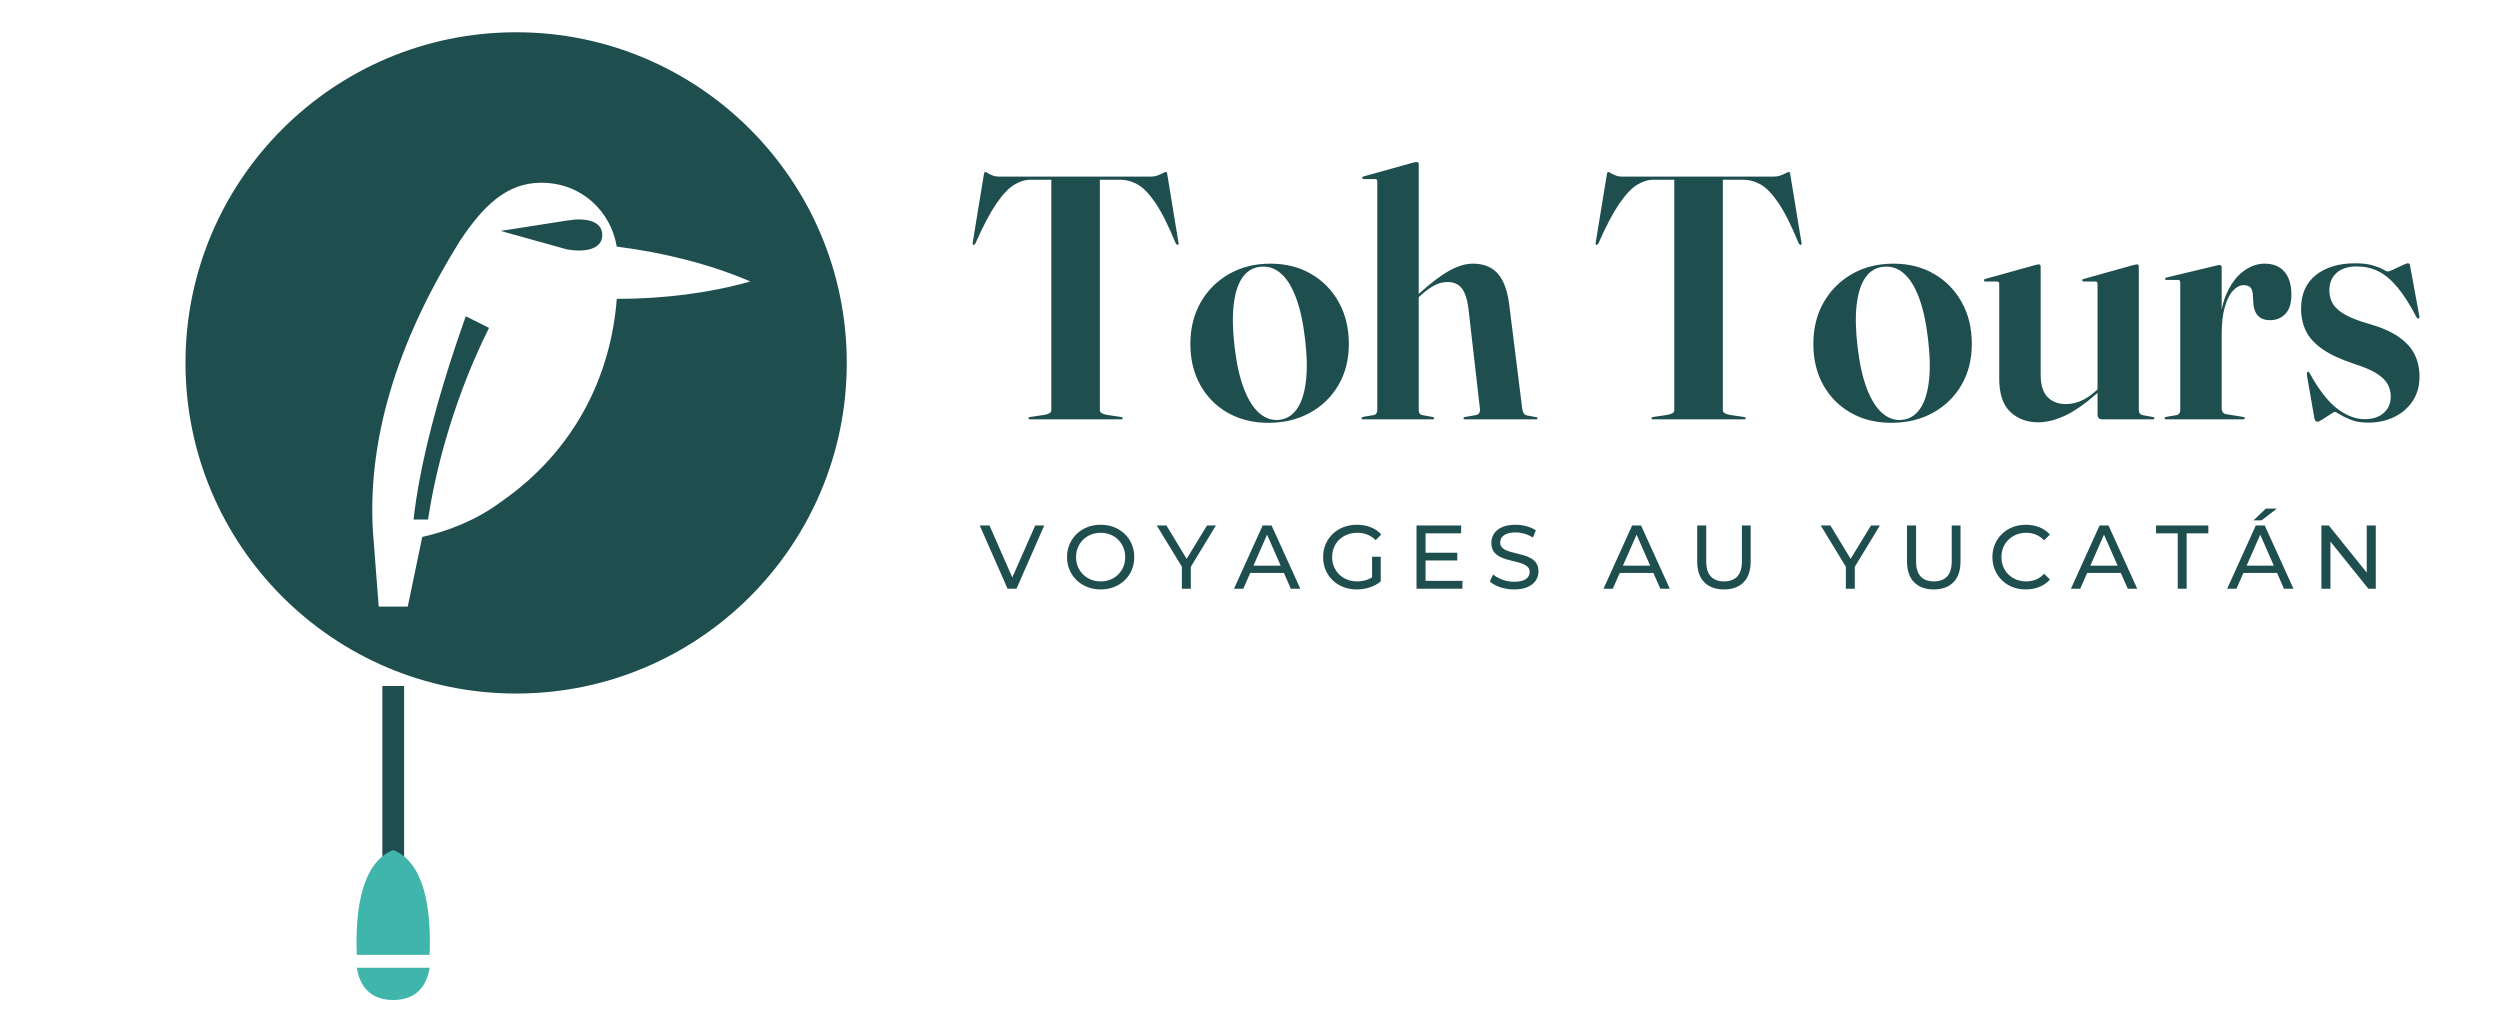
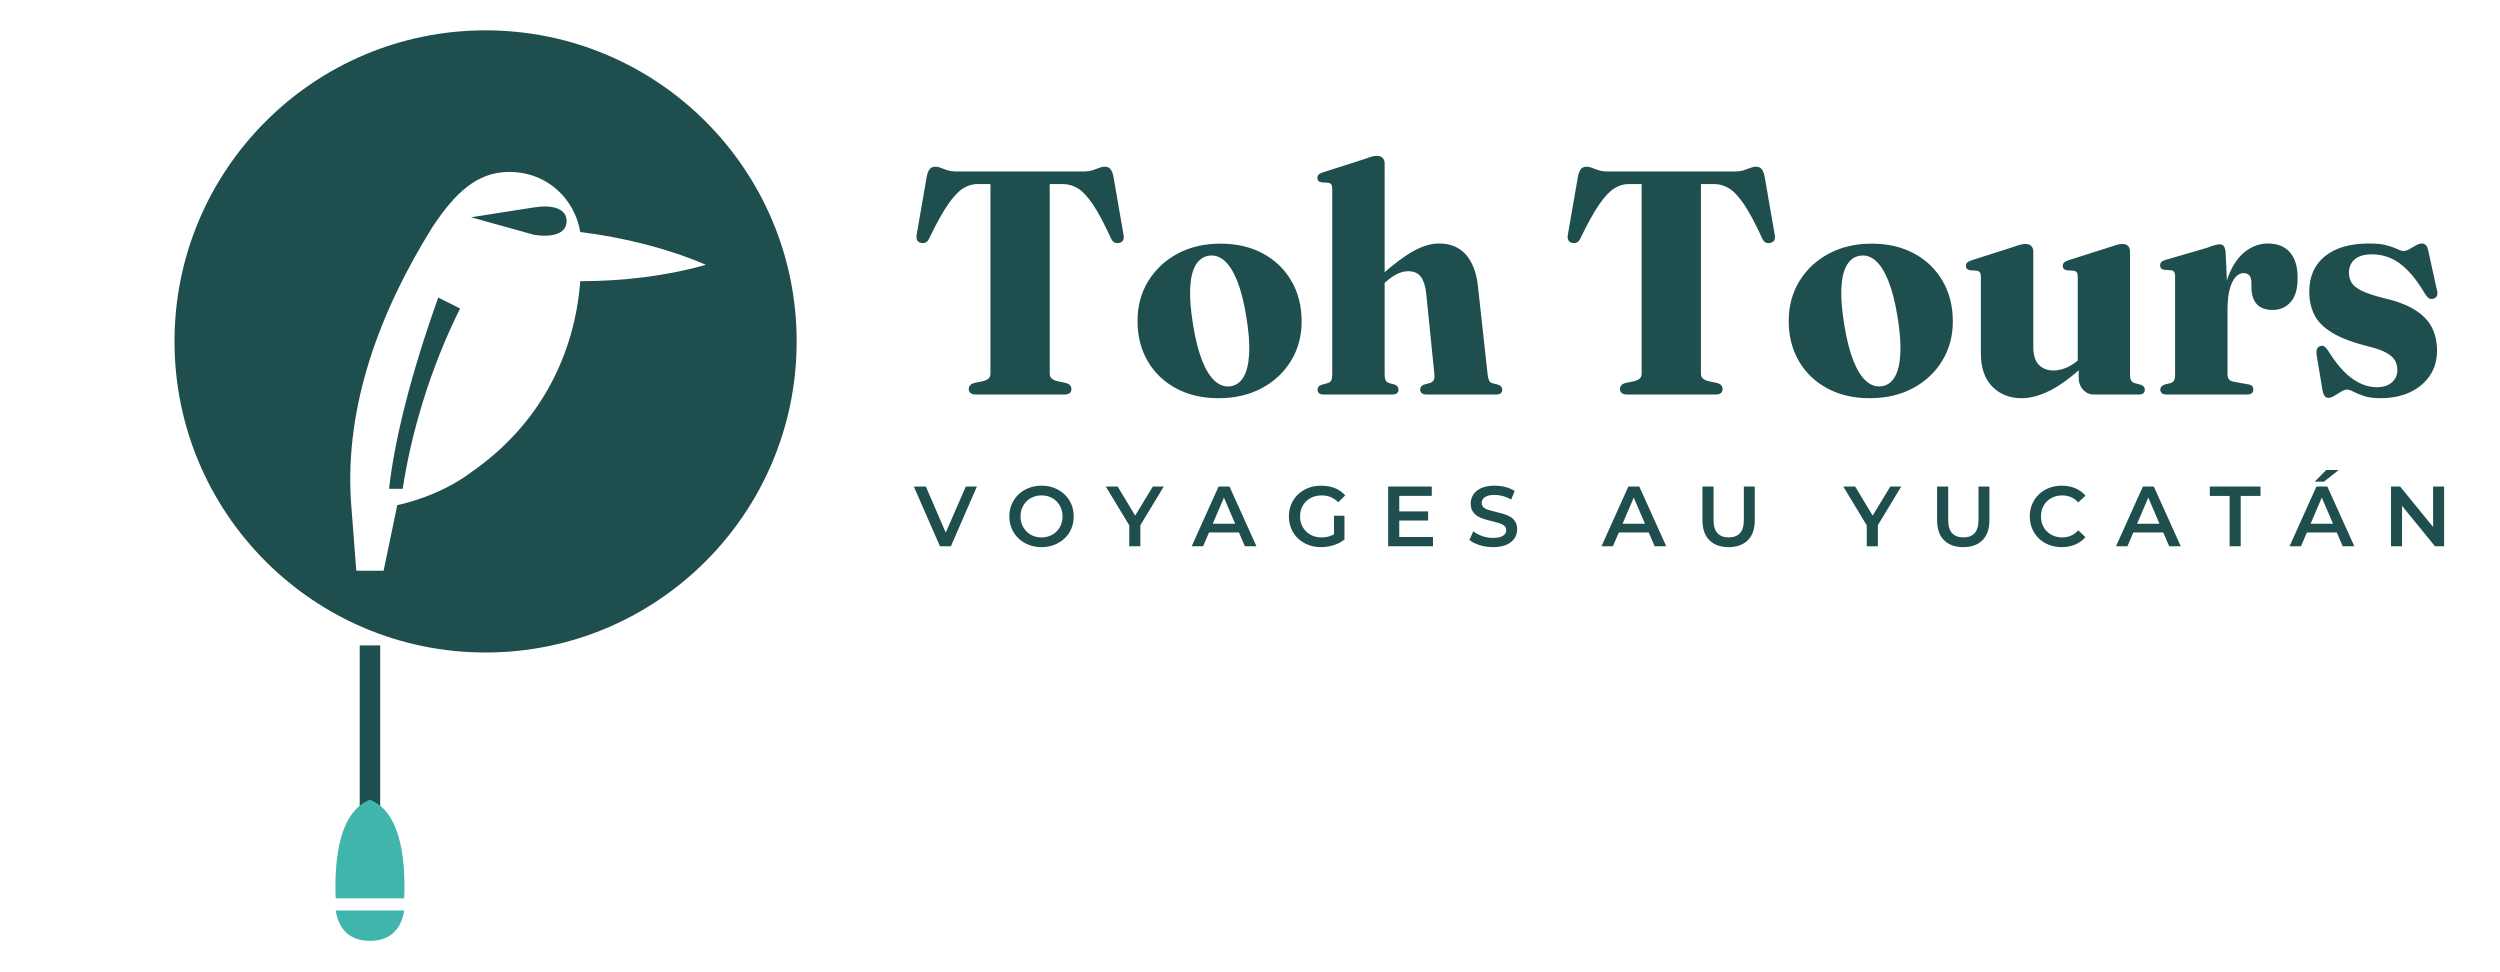
- <svg xmlns="http://www.w3.org/2000/svg" viewBox="0 0 620 256" width="620" height="256" role="img">
-   <g>
-     <path fill="#1F4E4F" fill-rule="evenodd" d="M128,8 A82,82 0 0,1 128,172 A82,82 0 0,1 128,8 Z M134.24 45.32 C144.32 45.32 151.52 52.52 152.96 61.16 C164.48 62.6 176 65.48 186.08 69.8 C176 72.68 164.48 74.12 152.96 74.12 C151.52 92.84 142.88 111.56 124.16 124.52 C118.4 128.84 111.2 131.72 104.72 133.16 L101.12 150.44 L93.92 150.44 L92.48 131.72 C91.04 107.24 99.68 82.76 114.08 59.72 C119.84 51.08 125.6 45.32 134.24 45.32 Z M149.36 58.28 C149.36 61.88 145.04 62.6 140.72 61.88 L124.16 57.27 L140.72 54.68 C145.04 53.96 149.36 54.68 149.36 58.28 Z M115.52 78.44 C108.32 98.6 104 115.88 102.56 128.84 L106.16 128.84 C108.32 114.44 113.36 97.16 121.28 81.32 Z M94.82,170.12 H100.22 V214.80 H94.82 Z" />
-     <path fill="#3FB5AC" d="M97.52,210.80 C105.12,213.80 107.02,225.10 106.55,236.80 H88.49 C88.02,225.10 89.92,213.80 97.52,210.80 Z M88.49,240.00 H106.55 C105.59,246.00 101.80,248.00 97.52,248.00 C93.24,248.00 89.44,246.00 88.49,240.00 Z" />
-   </g>
-   <path fill="#1F4E4F" d="M247.783 43.8H285.365Q286.268 43.8 287.042 43.521Q287.816 43.241 288.396 42.94Q288.977 42.639 289.149 42.639Q289.278 42.639 289.364 42.768Q289.45 42.897 289.536 43.542L292.245 60.054Q292.331 60.355 292.288 60.506Q292.245 60.656 292.116 60.742Q291.987 60.742 291.858 60.656Q291.729 60.57 291.6 60.398Q288.805 53.604 286.483 50.229Q284.161 46.853 282.076 45.714Q279.99 44.574 277.926 44.574H272.766V101.678Q272.766 102.194 273.196 102.452Q273.626 102.71 274.443 102.882L277.926 103.398Q278.442 103.484 278.442 103.742Q278.442 104.0 278.012 104.0H255.48Q255.265 104.0 255.157 103.914Q255.05 103.828 255.05 103.742Q255.05 103.484 255.566 103.398L259.049 102.882Q259.909 102.71 260.317 102.452Q260.726 102.194 260.726 101.678V44.574H255.566Q253.545 44.574 251.481 45.843Q249.417 47.111 247.073 50.53Q244.73 53.948 241.892 60.398Q241.763 60.57 241.634 60.656Q241.505 60.742 241.376 60.742Q241.247 60.656 241.226 60.506Q241.204 60.355 241.247 60.054L243.956 43.542Q244.042 42.897 244.149 42.768Q244.257 42.639 244.343 42.639Q244.515 42.639 244.988 42.94Q245.461 43.241 246.192 43.521Q246.923 43.8 247.783 43.8ZM315.078 65.386Q320.754 65.386 325.14 67.923Q329.526 70.46 332.02 74.954Q334.514 79.447 334.514 85.295Q334.514 91.057 331.956 95.465Q329.397 99.872 324.882 102.366Q320.367 104.86 314.562 104.86Q308.886 104.86 304.522 102.388Q300.157 99.915 297.685 95.507Q295.212 91.1 295.212 85.295Q295.212 79.49 297.749 75.018Q300.286 70.546 304.779 67.966Q309.273 65.386 315.078 65.386ZM317.185 104.129Q319.851 103.871 321.549 101.549Q323.248 99.227 323.828 94.884Q324.409 90.541 323.678 84.263Q322.947 77.899 321.399 73.793Q319.851 69.686 317.615 67.773Q315.379 65.859 312.584 66.16Q309.832 66.418 308.155 68.783Q306.478 71.148 305.962 75.491Q305.446 79.834 306.177 86.026Q306.908 92.261 308.478 96.368Q310.047 100.474 312.283 102.43Q314.519 104.387 317.185 104.129ZM351.843 40.661V101.635Q351.843 102.194 352.08 102.538Q352.316 102.882 352.875 102.968L355.24 103.398Q355.67 103.484 355.67 103.742Q355.67 104.0 355.326 104.0H337.997Q337.868 104.0 337.761 103.914Q337.653 103.828 337.653 103.742Q337.653 103.613 337.782 103.505Q337.911 103.398 338.212 103.355L340.534 102.968Q341.093 102.882 341.33 102.538Q341.566 102.194 341.566 101.678V44.961Q341.566 44.703 341.437 44.553Q341.308 44.402 341.007 44.402H338.212Q337.997 44.402 337.911 44.316Q337.825 44.23 337.825 44.101Q337.825 43.929 337.933 43.865Q338.04 43.8 338.169 43.757L350.51 40.317Q350.897 40.231 351.048 40.21Q351.198 40.188 351.37 40.188Q351.585 40.188 351.714 40.317Q351.843 40.446 351.843 40.661ZM350.983 74.459 350.553 74.029 352.101 72.653Q356.358 68.826 359.476 67.106Q362.593 65.386 365.302 65.386Q369.258 65.386 371.451 67.858Q373.644 70.331 374.289 75.577L377.514 101.377Q377.6 102.065 377.88 102.495Q378.159 102.925 378.804 103.054L380.911 103.441Q381.126 103.441 381.212 103.527Q381.298 103.613 381.298 103.742Q381.298 103.828 381.212 103.914Q381.126 104.0 380.954 104.0H363.324Q362.937 104.0 362.937 103.742Q362.937 103.484 363.41 103.398L365.861 102.968Q366.549 102.882 366.829 102.452Q367.108 102.022 367.022 101.377L364.184 76.609Q363.754 73.126 362.55 71.535Q361.346 69.944 358.938 69.944Q357.347 69.944 355.799 70.739Q354.251 71.535 352.488 73.126ZM402.282 43.8H439.864Q440.767 43.8 441.541 43.521Q442.315 43.241 442.895 42.94Q443.476 42.639 443.648 42.639Q443.777 42.639 443.863 42.768Q443.949 42.897 444.035 43.542L446.744 60.054Q446.83 60.355 446.787 60.506Q446.744 60.656 446.615 60.742Q446.486 60.742 446.357 60.656Q446.228 60.57 446.099 60.398Q443.304 53.604 440.982 50.229Q438.66 46.853 436.575 45.714Q434.489 44.574 432.425 44.574H427.265V101.678Q427.265 102.194 427.695 102.452Q428.125 102.71 428.942 102.882L432.425 103.398Q432.941 103.484 432.941 103.742Q432.941 104.0 432.511 104.0H409.979Q409.764 104.0 409.657 103.914Q409.549 103.828 409.549 103.742Q409.549 103.484 410.065 103.398L413.548 102.882Q414.408 102.71 414.817 102.452Q415.225 102.194 415.225 101.678V44.574H410.065Q408.044 44.574 405.98 45.843Q403.916 47.111 401.572 50.53Q399.229 53.948 396.391 60.398Q396.262 60.57 396.133 60.656Q396.004 60.742 395.875 60.742Q395.746 60.656 395.725 60.506Q395.703 60.355 395.746 60.054L398.455 43.542Q398.541 42.897 398.649 42.768Q398.756 42.639 398.842 42.639Q399.014 42.639 399.487 42.94Q399.96 43.241 400.691 43.521Q401.422 43.8 402.282 43.8ZM469.577 65.386Q475.253 65.386 479.639 67.923Q484.025 70.46 486.519 74.954Q489.013 79.447 489.013 85.295Q489.013 91.057 486.455 95.465Q483.896 99.872 479.381 102.366Q474.866 104.86 469.061 104.86Q463.385 104.86 459.021 102.388Q454.656 99.915 452.184 95.507Q449.711 91.1 449.711 85.295Q449.711 79.49 452.248 75.018Q454.785 70.546 459.279 67.966Q463.772 65.386 469.577 65.386ZM471.684 104.129Q474.35 103.871 476.048 101.549Q477.747 99.227 478.327 94.884Q478.908 90.541 478.177 84.263Q477.446 77.899 475.898 73.793Q474.35 69.686 472.114 67.773Q469.878 65.859 467.083 66.16Q464.331 66.418 462.654 68.783Q460.977 71.148 460.461 75.491Q459.945 79.834 460.676 86.026Q461.407 92.261 462.977 96.368Q464.546 100.474 466.782 102.43Q469.018 104.387 471.684 104.129ZM520.188 102.753V97.12V96.862V70.374Q520.188 70.116 520.059 69.965Q519.93 69.815 519.586 69.815H516.791Q516.619 69.815 516.512 69.729Q516.404 69.643 516.404 69.514Q516.404 69.342 516.512 69.278Q516.619 69.213 516.791 69.17L529.089 65.73Q529.476 65.644 529.648 65.601Q529.82 65.558 529.992 65.558Q530.207 65.558 530.315 65.709Q530.422 65.859 530.422 66.074V101.635Q530.422 102.194 530.68 102.538Q530.938 102.882 531.454 102.968L533.819 103.398Q534.077 103.398 534.185 103.505Q534.292 103.613 534.292 103.742Q534.292 103.828 534.185 103.914Q534.077 104.0 533.905 104.0H521.306Q520.747 104.0 520.468 103.678Q520.188 103.355 520.188 102.753ZM495.807 93.938V70.374Q495.807 70.116 495.678 69.965Q495.549 69.815 495.205 69.815H492.41Q492.195 69.815 492.109 69.729Q492.023 69.643 492.023 69.514Q492.023 69.342 492.131 69.278Q492.238 69.213 492.367 69.17L504.751 65.73Q505.138 65.644 505.289 65.601Q505.439 65.558 505.611 65.558Q505.826 65.558 505.955 65.709Q506.084 65.859 506.084 66.074V92.906Q506.084 96.69 507.783 98.453Q509.481 100.216 512.362 100.216Q514.168 100.216 516.017 99.442Q517.866 98.668 519.715 96.991L521.22 95.658L521.65 96.088L520.102 97.507Q515.63 101.463 512.083 103.097Q508.535 104.731 505.482 104.731Q501.268 104.731 498.538 102.13Q495.807 99.528 495.807 93.938ZM550.46 82.543Q550.46 76.867 552.094 73.061Q553.728 69.256 556.287 67.321Q558.845 65.386 561.64 65.386Q564.822 65.386 566.542 67.386Q568.262 69.385 568.262 73.083Q568.262 76.308 566.757 77.856Q565.252 79.404 563.016 79.404Q560.952 79.404 559.92 78.243Q558.888 77.082 558.802 74.803L558.716 73.427Q558.716 72.094 558.2 71.406Q557.684 70.718 556.394 70.718Q555.061 70.718 553.814 72.051Q552.567 73.384 551.772 76.072Q550.976 78.759 550.976 82.801ZM550.976 66.289V80.565V101.377Q550.976 101.85 551.256 102.237Q551.535 102.624 552.051 102.71L556.308 103.398Q556.566 103.441 556.63 103.527Q556.695 103.613 556.695 103.742Q556.695 103.828 556.588 103.914Q556.48 104.0 556.308 104.0H537.216Q537.044 104.0 536.915 103.892Q536.786 103.785 536.786 103.699Q536.786 103.613 536.937 103.505Q537.087 103.398 537.345 103.355L539.667 102.968Q540.226 102.882 540.463 102.559Q540.699 102.237 540.699 101.807V70.116Q540.699 69.815 540.591 69.621Q540.484 69.428 540.14 69.428H537.216Q537.13 69.428 537.023 69.342Q536.915 69.256 536.915 69.17Q536.915 69.041 537.023 68.955Q537.13 68.869 537.302 68.826L549.686 65.859Q549.987 65.773 550.159 65.751Q550.331 65.73 550.503 65.73Q550.761 65.73 550.869 65.902Q550.976 66.074 550.976 66.289ZM586.451 103.957Q589.418 103.957 591.159 102.409Q592.901 100.861 592.901 98.367Q592.901 96.604 592.084 95.185Q591.267 93.766 589.311 92.562Q587.354 91.358 583.957 90.283Q578.883 88.606 576.002 86.606Q573.121 84.607 571.896 82.135Q570.67 79.662 570.67 76.523Q570.67 71.148 574.325 68.224Q577.98 65.3 584.086 65.3Q586.709 65.3 588.386 65.794Q590.063 66.289 590.966 66.805Q591.869 67.321 592.127 67.321Q592.557 67.321 593.632 66.805Q594.707 66.289 595.761 65.794Q596.814 65.3 597.158 65.3Q597.33 65.3 597.481 65.365Q597.631 65.429 597.674 65.773L599.953 78.157Q600.039 78.501 599.996 78.695Q599.953 78.888 599.824 78.974Q599.695 79.017 599.566 78.974Q599.437 78.931 599.351 78.759Q596.857 73.986 594.535 71.213Q592.213 68.439 589.784 67.257Q587.354 66.074 584.473 66.074Q581.248 66.074 579.464 67.687Q577.679 69.299 577.679 72.008Q577.679 73.814 578.517 75.276Q579.356 76.738 581.506 77.985Q583.656 79.232 587.612 80.35Q592.127 81.64 594.879 83.553Q597.631 85.467 598.835 87.918Q600.039 90.369 600.039 93.379Q600.039 96.905 598.341 99.464Q596.642 102.022 593.761 103.419Q590.88 104.817 587.225 104.817Q584.86 104.817 583.14 104.15Q581.42 103.484 580.367 102.817Q579.313 102.151 579.055 102.151Q578.84 102.151 577.916 102.753Q576.991 103.355 576.024 103.978Q575.056 104.602 574.712 104.602Q574.497 104.602 574.282 104.409Q574.067 104.215 573.981 103.785L572.132 93.164Q572.089 92.691 572.132 92.498Q572.175 92.304 572.304 92.218Q572.433 92.132 572.519 92.197Q572.605 92.261 572.734 92.433Q576.174 98.711 579.614 101.334Q583.054 103.957 586.451 103.957Z" />
-   <path fill="#1F4E4F" d="M249.877 146.0 242.978 130.32H245.397L251.736 144.79H250.347L256.731 130.32H258.971L252.094 146.0ZM272.979 146.179Q271.187 146.179 269.653 145.574Q268.118 144.97 266.998 143.883Q265.878 142.797 265.251 141.341Q264.624 139.885 264.624 138.16Q264.624 136.435 265.251 134.979Q265.878 133.523 266.998 132.437Q268.118 131.35 269.642 130.746Q271.165 130.141 272.979 130.141Q274.771 130.141 276.283 130.734Q277.795 131.328 278.926 132.414Q280.058 133.501 280.674 134.957Q281.29 136.413 281.29 138.16Q281.29 139.907 280.674 141.363Q280.058 142.819 278.926 143.906Q277.795 144.992 276.283 145.586Q274.771 146.179 272.979 146.179ZM272.979 144.186Q274.278 144.186 275.387 143.738Q276.496 143.29 277.314 142.472Q278.131 141.654 278.59 140.557Q279.05 139.459 279.05 138.16Q279.05 136.861 278.59 135.763Q278.131 134.666 277.314 133.848Q276.496 133.03 275.387 132.582Q274.278 132.134 272.979 132.134Q271.658 132.134 270.549 132.582Q269.44 133.03 268.611 133.848Q267.782 134.666 267.323 135.763Q266.864 136.861 266.864 138.16Q266.864 139.459 267.323 140.557Q267.782 141.654 268.611 142.472Q269.44 143.29 270.549 143.738Q271.658 144.186 272.979 144.186ZM293.102 146.0V139.997L293.618 141.386L286.875 130.32H289.272L294.939 139.661H293.64L299.33 130.32H301.547L294.827 141.386L295.32 139.997V146.0ZM306.035 146.0 313.136 130.32H315.354L322.477 146.0H320.125L313.786 131.574H314.682L308.342 146.0ZM309.059 142.08 309.664 140.288H318.49L319.139 142.08ZM336.485 146.179Q334.67 146.179 333.147 145.586Q331.624 144.992 330.504 143.906Q329.384 142.819 328.757 141.363Q328.13 139.907 328.13 138.16Q328.13 136.413 328.757 134.957Q329.384 133.501 330.515 132.414Q331.646 131.328 333.17 130.734Q334.693 130.141 336.53 130.141Q338.389 130.141 339.934 130.746Q341.48 131.35 342.555 132.56L341.166 133.949Q340.203 133.008 339.072 132.571Q337.941 132.134 336.619 132.134Q335.275 132.134 334.122 132.582Q332.968 133.03 332.128 133.837Q331.288 134.643 330.829 135.752Q330.37 136.861 330.37 138.16Q330.37 139.437 330.829 140.546Q331.288 141.654 332.128 142.472Q332.968 143.29 334.11 143.738Q335.253 144.186 336.597 144.186Q337.851 144.186 339.005 143.794Q340.158 143.402 341.144 142.483L342.421 144.186Q341.256 145.171 339.699 145.675Q338.142 146.179 336.485 146.179ZM342.421 144.186 340.27 143.894V138.07H342.421ZM351.299 146.0V130.32H362.365V132.269H353.539V144.051H362.678V146.0ZM353.338 138.989V137.085H361.402V138.989ZM375.477 146.179Q373.685 146.179 372.05 145.63Q370.414 145.082 369.474 144.208L370.302 142.461Q371.198 143.245 372.587 143.76Q373.976 144.275 375.477 144.275Q376.843 144.275 377.694 143.962Q378.546 143.648 378.949 143.099Q379.352 142.55 379.352 141.856Q379.352 141.05 378.826 140.557Q378.299 140.064 377.459 139.762Q376.619 139.459 375.611 139.235Q374.603 139.011 373.584 138.709Q372.565 138.406 371.725 137.936Q370.885 137.466 370.37 136.67Q369.854 135.875 369.854 134.621Q369.854 133.411 370.493 132.392Q371.131 131.373 372.464 130.757Q373.797 130.141 375.858 130.141Q377.224 130.141 378.568 130.499Q379.912 130.858 380.898 131.53L380.158 133.322Q379.15 132.65 378.03 132.347Q376.91 132.045 375.858 132.045Q374.536 132.045 373.685 132.381Q372.834 132.717 372.442 133.277Q372.05 133.837 372.05 134.531Q372.05 135.36 372.576 135.853Q373.102 136.346 373.942 136.637Q374.782 136.928 375.79 137.163Q376.798 137.398 377.818 137.69Q378.837 137.981 379.677 138.451Q380.517 138.922 381.032 139.706Q381.547 140.49 381.547 141.722Q381.547 142.909 380.898 143.928Q380.248 144.947 378.893 145.563Q377.538 146.179 375.477 146.179ZM397.669 146.0 404.77 130.32H406.987L414.11 146.0H411.758L405.419 131.574H406.315L399.976 146.0ZM400.693 142.08 401.298 140.288H410.123L410.773 142.08ZM427.536 146.179Q424.445 146.179 422.675 144.41Q420.906 142.64 420.906 139.235V130.32H423.146V139.146Q423.146 141.766 424.299 142.976Q425.453 144.186 427.558 144.186Q429.686 144.186 430.84 142.976Q431.994 141.766 431.994 139.146V130.32H434.166V139.235Q434.166 142.64 432.408 144.41Q430.65 146.179 427.536 146.179ZM457.77 146.0V139.997L458.285 141.386L451.542 130.32H453.939L459.606 139.661H458.307L463.997 130.32H466.214L459.494 141.386L459.987 139.997V146.0ZM479.573 146.179Q476.482 146.179 474.712 144.41Q472.942 142.64 472.942 139.235V130.32H475.182V139.146Q475.182 141.766 476.336 142.976Q477.49 144.186 479.595 144.186Q481.723 144.186 482.877 142.976Q484.03 141.766 484.03 139.146V130.32H486.203V139.235Q486.203 142.64 484.445 144.41Q482.686 146.179 479.573 146.179ZM502.406 146.179Q500.614 146.179 499.102 145.586Q497.59 144.992 496.482 143.906Q495.373 142.819 494.746 141.363Q494.118 139.907 494.118 138.16Q494.118 136.413 494.746 134.957Q495.373 133.501 496.493 132.414Q497.613 131.328 499.125 130.734Q500.637 130.141 502.429 130.141Q504.243 130.141 505.778 130.757Q507.312 131.373 508.387 132.582L506.931 133.994Q506.035 133.053 504.915 132.594Q503.795 132.134 502.518 132.134Q501.197 132.134 500.066 132.582Q498.934 133.03 498.106 133.837Q497.277 134.643 496.818 135.752Q496.358 136.861 496.358 138.16Q496.358 139.459 496.818 140.568Q497.277 141.677 498.106 142.483Q498.934 143.29 500.066 143.738Q501.197 144.186 502.518 144.186Q503.795 144.186 504.915 143.726Q506.035 143.267 506.931 142.304L508.387 143.715Q507.312 144.925 505.778 145.552Q504.243 146.179 502.406 146.179ZM513.592 146.0 520.693 130.32H522.91L530.034 146.0H527.682L521.342 131.574H522.238L515.899 146.0ZM516.616 142.08 517.221 140.288H526.046L526.696 142.08ZM540.077 146.0V132.269H534.701V130.32H547.67V132.269H542.294V146.0ZM552.338 146.0 559.438 130.32H561.656L568.779 146.0H566.427L560.088 131.574H560.984L554.645 146.0ZM555.362 142.08 555.966 140.288H564.792L565.442 142.08ZM558.878 129.043 561.925 126.131H564.658L560.894 129.043ZM575.709 146.0V130.32H577.546L587.917 143.2H586.954V130.32H589.194V146.0H587.357L576.986 133.12H577.949V146.0Z" />
+ <svg xmlns="http://www.w3.org/2000/svg" viewBox="0 0 659 256" width="659" height="256" role="img">
+   <path fill="#1F4E4F" fill-rule="evenodd" d="M128,8 A82,82 0 0,1 128,172 A82,82 0 0,1 128,8 Z M134.24 45.32 C144.32 45.32 151.52 52.52 152.96 61.16 C164.48 62.6 176 65.48 186.08 69.8 C176 72.68 164.48 74.12 152.96 74.12 C151.52 92.84 142.88 111.56 124.16 124.52 C118.4 128.84 111.2 131.72 104.72 133.16 L101.12 150.44 L93.92 150.44 L92.48 131.72 C91.04 107.24 99.68 82.76 114.08 59.72 C119.84 51.08 125.6 45.32 134.24 45.32 Z M149.36 58.28 C149.36 61.88 145.04 62.6 140.72 61.88 L124.16 57.27 L140.72 54.68 C145.04 53.96 149.36 54.68 149.36 58.28 Z M115.52 78.44 C108.32 98.6 104 115.88 102.56 128.84 L106.16 128.84 C108.32 114.44 113.36 97.16 121.28 81.32 Z M94.82,170.12 H100.22 V214.80 H94.82 Z" />
+   <path fill="#3FB5AC" d="M97.52,210.80 C105.12,213.80 107.02,225.10 106.55,236.80 H88.49 C88.02,225.10 89.92,213.80 97.52,210.80 Z M88.49,240.00 H106.55 C105.59,246.00 101.80,248.00 97.52,248.00 C93.24,248.00 89.44,246.00 88.49,240.00 Z" />
+   <path fill="#1F4E4F" d="M252.18 45.2H285.57Q286.956 45.2 287.964 44.885Q288.972 44.57 289.749 44.255Q290.526 43.94 291.156 43.94Q292.122 43.94 292.626 44.465Q293.13 44.99 293.466 46.334L296.154 61.832Q296.364 62.756 296.049 63.323Q295.734 63.89 295.02 64.016Q294.348 64.184 293.802 63.932Q293.256 63.68 292.878 62.882Q290.148 56.918 288.048 53.831Q285.948 50.744 284.079 49.631Q282.21 48.518 280.194 48.518H276.708V98.498Q276.708 99.296 277.212 99.758Q277.716 100.22 278.682 100.472L281.076 100.976Q282.42 101.396 282.42 102.572Q282.42 104.0 280.53 104.0H257.262Q256.296 104.0 255.834 103.601Q255.372 103.202 255.372 102.572Q255.372 101.396 256.716 100.976L259.11 100.472Q260.118 100.22 260.601 99.758Q261.084 99.296 261.084 98.498V48.518H257.598Q255.666 48.518 253.818 49.694Q251.97 50.87 249.849 53.957Q247.728 57.044 244.914 62.882Q244.536 63.68 243.99 63.932Q243.444 64.184 242.772 64.016Q242.058 63.89 241.764 63.323Q241.47 62.756 241.638 61.832L244.326 46.334Q244.662 44.99 245.166 44.465Q245.67 43.94 246.636 43.94Q247.266 43.94 248.022 44.255Q248.778 44.57 249.786 44.885Q250.794 45.2 252.18 45.2ZM321.732 64.226Q328.074 64.226 332.883 66.809Q337.692 69.392 340.401 74.033Q343.11 78.674 343.11 84.722Q343.11 90.56 340.296 95.138Q337.482 99.716 332.568 102.341Q327.654 104.966 321.186 104.966Q314.844 104.966 310.035 102.383Q305.226 99.8 302.538 95.201Q299.85 90.602 299.85 84.596Q299.85 78.716 302.664 74.117Q305.478 69.518 310.392 66.872Q315.306 64.226 321.732 64.226ZM324.42 101.816Q326.562 101.48 327.801 99.38Q329.04 97.28 329.271 93.332Q329.502 89.384 328.536 83.546Q327.612 77.792 326.142 74.096Q324.672 70.4 322.761 68.72Q320.85 67.04 318.582 67.418Q316.44 67.754 315.18 69.875Q313.92 71.996 313.731 75.923Q313.542 79.85 314.508 85.688Q315.432 91.4 316.902 95.096Q318.372 98.792 320.283 100.472Q322.194 102.152 324.42 101.816ZM364.992 43.1V98.666Q364.992 99.758 365.265 100.262Q365.538 100.766 366.168 100.976L367.722 101.396Q368.646 101.816 368.646 102.656Q368.646 104.0 366.966 104.0H348.948Q348.108 104.0 347.709 103.664Q347.31 103.328 347.31 102.698Q347.31 102.278 347.562 101.942Q347.814 101.606 348.444 101.396L350.04 100.976Q350.67 100.766 350.922 100.262Q351.174 99.758 351.174 98.666V49.736Q351.174 48.938 350.922 48.602Q350.67 48.266 350.124 48.182L348.276 48.056Q347.73 47.93 347.499 47.636Q347.268 47.342 347.268 46.88Q347.268 46.334 347.562 46.04Q347.856 45.746 348.654 45.452L359.7 41.924Q360.918 41.462 361.611 41.273Q362.304 41.084 362.976 41.084Q363.984 41.084 364.488 41.651Q364.992 42.218 364.992 43.1ZM363.774 75.608 362.346 74.138 363.858 72.752Q368.856 68.258 372.51 66.221Q376.164 64.184 379.272 64.184Q383.892 64.184 386.475 67.187Q389.058 70.19 389.604 75.608L392.124 98.582Q392.25 99.716 392.502 100.262Q392.754 100.808 393.384 101.018L394.896 101.396Q395.484 101.606 395.736 101.942Q395.988 102.278 395.988 102.698Q395.988 103.328 395.61 103.664Q395.232 104.0 394.35 104.0H376.08Q374.358 104.0 374.358 102.656Q374.358 101.816 375.324 101.396L376.878 100.976Q377.592 100.766 377.907 100.22Q378.222 99.674 378.096 98.582L375.954 77.372Q375.618 74.39 374.526 72.941Q373.434 71.492 371.208 71.492Q369.78 71.492 368.31 72.206Q366.84 72.92 365.328 74.264ZM423.834 45.2H457.224Q458.61 45.2 459.618 44.885Q460.626 44.57 461.403 44.255Q462.18 43.94 462.81 43.94Q463.776 43.94 464.28 44.465Q464.784 44.99 465.12 46.334L467.808 61.832Q468.018 62.756 467.703 63.323Q467.388 63.89 466.674 64.016Q466.002 64.184 465.456 63.932Q464.91 63.68 464.532 62.882Q461.802 56.918 459.702 53.831Q457.602 50.744 455.733 49.631Q453.864 48.518 451.848 48.518H448.362V98.498Q448.362 99.296 448.866 99.758Q449.37 100.22 450.336 100.472L452.73 100.976Q454.074 101.396 454.074 102.572Q454.074 104.0 452.184 104.0H428.916Q427.95 104.0 427.488 103.601Q427.026 103.202 427.026 102.572Q427.026 101.396 428.37 100.976L430.764 100.472Q431.772 100.22 432.255 99.758Q432.738 99.296 432.738 98.498V48.518H429.252Q427.32 48.518 425.472 49.694Q423.624 50.87 421.503 53.957Q419.382 57.044 416.568 62.882Q416.19 63.68 415.644 63.932Q415.098 64.184 414.426 64.016Q413.712 63.89 413.418 63.323Q413.124 62.756 413.292 61.832L415.98 46.334Q416.316 44.99 416.82 44.465Q417.324 43.94 418.29 43.94Q418.92 43.94 419.676 44.255Q420.432 44.57 421.44 44.885Q422.448 45.2 423.834 45.2ZM493.386 64.226Q499.728 64.226 504.537 66.809Q509.346 69.392 512.055 74.033Q514.764 78.674 514.764 84.722Q514.764 90.56 511.95 95.138Q509.136 99.716 504.222 102.341Q499.308 104.966 492.84 104.966Q486.498 104.966 481.689 102.383Q476.88 99.8 474.192 95.201Q471.504 90.602 471.504 84.596Q471.504 78.716 474.318 74.117Q477.132 69.518 482.046 66.872Q486.96 64.226 493.386 64.226ZM496.074 101.816Q498.216 101.48 499.455 99.38Q500.694 97.28 500.925 93.332Q501.156 89.384 500.19 83.546Q499.266 77.792 497.796 74.096Q496.326 70.4 494.415 68.72Q492.504 67.04 490.236 67.418Q488.094 67.754 486.834 69.875Q485.574 71.996 485.385 75.923Q485.196 79.85 486.162 85.688Q487.086 91.4 488.556 95.096Q490.026 98.792 491.937 100.472Q493.848 102.152 496.074 101.816ZM547.944 99.548V96.146L547.692 95.978V72.962Q547.692 72.164 547.44 71.807Q547.188 71.45 546.642 71.366L544.794 71.24Q544.206 71.114 543.975 70.82Q543.744 70.526 543.744 70.106Q543.744 69.56 544.059 69.245Q544.374 68.93 545.13 68.636L556.218 65.108Q557.394 64.688 558.108 64.499Q558.822 64.31 559.494 64.31Q560.46 64.31 560.964 64.856Q561.468 65.402 561.468 66.284V98.666Q561.468 99.758 561.741 100.262Q562.014 100.766 562.644 100.976L564.24 101.396Q564.828 101.606 565.101 101.921Q565.374 102.236 565.374 102.698Q565.374 103.328 564.975 103.664Q564.576 104.0 563.694 104.0H551.934Q550.254 104.0 549.099 102.719Q547.944 101.438 547.944 99.548ZM522.156 93.164V72.962Q522.156 72.164 521.904 71.807Q521.652 71.45 521.106 71.366L519.258 71.24Q518.712 71.114 518.46 70.82Q518.208 70.526 518.208 70.106Q518.208 69.56 518.523 69.245Q518.838 68.93 519.636 68.636L530.682 65.108Q531.942 64.646 532.635 64.478Q533.328 64.31 533.916 64.31Q534.924 64.31 535.449 64.856Q535.974 65.402 535.974 66.284V91.442Q535.974 94.592 537.402 96.125Q538.83 97.658 541.308 97.658Q542.904 97.658 544.584 96.965Q546.264 96.272 547.86 94.886L549.414 93.542L550.842 95.054L549.33 96.398Q544.206 101.06 540.258 103.013Q536.31 104.966 532.95 104.966Q528.162 104.966 525.159 101.9Q522.156 98.834 522.156 93.164ZM586.038 81.74Q586.038 75.902 587.718 71.996Q589.398 68.09 592.086 66.137Q594.774 64.184 597.798 64.184Q601.578 64.184 603.615 66.494Q605.652 68.804 605.652 73.298Q605.652 77.582 603.804 79.64Q601.956 81.698 599.1 81.698Q596.286 81.698 594.921 80.207Q593.556 78.716 593.472 75.944V74.39Q593.43 73.256 592.947 72.626Q592.464 71.996 591.372 71.996Q590.28 71.996 589.314 73.025Q588.348 74.054 587.76 76.175Q587.172 78.296 587.172 81.656ZM586.668 66.41 587.172 77.54V98.498Q587.172 99.464 587.529 99.968Q587.886 100.472 588.894 100.64L592.632 101.312Q593.346 101.438 593.661 101.774Q593.976 102.11 593.976 102.698Q593.976 103.328 593.556 103.664Q593.136 104.0 592.296 104.0H571.17Q570.288 104.0 569.868 103.643Q569.448 103.286 569.448 102.698Q569.448 102.278 569.742 101.921Q570.036 101.564 570.624 101.354L572.178 100.976Q572.808 100.766 573.081 100.262Q573.354 99.758 573.354 98.75V72.878Q573.354 72.08 573.123 71.702Q572.892 71.324 572.346 71.24L570.414 71.114Q569.868 70.988 569.637 70.694Q569.406 70.4 569.406 69.938Q569.406 69.434 569.721 69.098Q570.036 68.762 570.834 68.51L581.796 65.318Q583.308 64.73 584.001 64.562Q584.694 64.394 585.156 64.394Q585.828 64.394 586.185 64.877Q586.542 65.36 586.668 66.41ZM626.484 102.068Q629.088 102.068 630.516 100.787Q631.944 99.506 631.944 97.532Q631.944 96.188 631.356 95.096Q630.768 94.004 629.151 93.059Q627.534 92.114 624.468 91.358Q618.21 89.804 614.787 87.725Q611.364 85.646 610.041 82.937Q608.718 80.228 608.718 76.91Q608.718 70.904 612.855 67.544Q616.992 64.184 624.51 64.184Q627.324 64.184 629.109 64.667Q630.894 65.15 631.923 65.654Q632.952 66.158 633.54 66.158Q634.296 66.158 635.157 65.654Q636.018 65.15 636.858 64.667Q637.698 64.184 638.454 64.184Q638.916 64.184 639.336 64.499Q639.756 64.814 640.008 65.696L642.234 75.86Q642.612 76.994 642.465 77.708Q642.318 78.422 641.604 78.674Q640.932 78.926 640.428 78.695Q639.924 78.464 639.42 77.75Q637.11 73.802 634.842 71.45Q632.574 69.098 630.222 68.069Q627.87 67.04 625.266 67.04Q622.242 67.04 620.709 68.363Q619.176 69.686 619.176 71.912Q619.176 73.382 619.89 74.537Q620.604 75.692 622.578 76.658Q624.552 77.624 628.248 78.548Q633.54 79.766 636.627 81.719Q639.714 83.672 641.058 86.339Q642.402 89.006 642.402 92.45Q642.402 96.23 640.47 99.065Q638.538 101.9 635.178 103.433Q631.818 104.966 627.576 104.966Q624.888 104.966 623.187 104.399Q621.486 103.832 620.415 103.265Q619.344 102.698 618.672 102.698Q618 102.698 617.118 103.244Q616.236 103.79 615.333 104.336Q614.43 104.882 613.758 104.882Q613.254 104.882 612.855 104.462Q612.456 104.042 612.246 103.076L610.734 94.046Q610.524 92.786 610.692 92.177Q610.86 91.568 611.49 91.274Q612.12 90.98 612.624 91.295Q613.128 91.61 613.674 92.408Q616.908 97.616 620.1 99.842Q623.292 102.068 626.484 102.068Z" />
+   <path fill="#1F4E4F" d="M247.773 144.0 240.887 128.25H244.06L250.202 142.493H248.38L254.59 128.25H257.515L250.653 144.0ZM274.57 144.225Q272.725 144.225 271.173 143.618Q269.62 143.01 268.473 141.919Q267.325 140.827 266.695 139.354Q266.065 137.88 266.065 136.125Q266.065 134.37 266.695 132.896Q267.325 131.423 268.473 130.331Q269.62 129.24 271.173 128.632Q272.725 128.025 274.548 128.025Q276.393 128.025 277.934 128.632Q279.475 129.24 280.623 130.331Q281.77 131.423 282.4 132.896Q283.03 134.37 283.03 136.125Q283.03 137.88 282.4 139.365Q281.77 140.85 280.623 141.93Q279.475 143.01 277.934 143.618Q276.393 144.225 274.57 144.225ZM274.548 141.66Q275.74 141.66 276.753 141.255Q277.765 140.85 278.508 140.096Q279.25 139.343 279.666 138.341Q280.083 137.34 280.083 136.125Q280.083 134.91 279.666 133.909Q279.25 132.907 278.508 132.154Q277.765 131.4 276.753 130.995Q275.74 130.59 274.548 130.59Q273.355 130.59 272.354 130.995Q271.353 131.4 270.599 132.154Q269.845 132.907 269.429 133.909Q269.013 134.91 269.013 136.125Q269.013 137.317 269.429 138.33Q269.845 139.343 270.588 140.096Q271.33 140.85 272.343 141.255Q273.355 141.66 274.548 141.66ZM297.678 144.0V137.768L298.33 139.567L291.49 128.25H294.618L300.108 137.363H298.353L303.888 128.25H306.768L299.928 139.567L300.603 137.768V144.0ZM314.125 144.0 321.213 128.25H324.093L331.203 144.0H328.143L322.045 129.803H323.215L317.14 144.0ZM317.388 140.355 318.175 138.06H326.68L327.468 140.355ZM348.235 144.225Q346.39 144.225 344.849 143.629Q343.308 143.032 342.16 141.941Q341.013 140.85 340.383 139.365Q339.753 137.88 339.753 136.125Q339.753 134.37 340.383 132.885Q341.013 131.4 342.172 130.309Q343.33 129.218 344.883 128.621Q346.435 128.025 348.28 128.025Q350.283 128.025 351.892 128.678Q353.5 129.33 354.603 130.59L352.758 132.39Q351.835 131.468 350.767 131.029Q349.698 130.59 348.415 130.59Q347.178 130.59 346.12 130.995Q345.063 131.4 344.298 132.142Q343.533 132.885 343.117 133.897Q342.7 134.91 342.7 136.125Q342.7 137.317 343.117 138.33Q343.533 139.343 344.298 140.096Q345.063 140.85 346.098 141.255Q347.133 141.66 348.393 141.66Q349.563 141.66 350.654 141.289Q351.745 140.917 352.735 140.04L354.4 142.222Q353.163 143.213 351.532 143.719Q349.9 144.225 348.235 144.225ZM354.4 142.222 351.633 141.84V135.945H354.4ZM365.92 144.0V128.25H377.418V130.702H368.845V141.548H377.733V144.0ZM368.62 137.205V134.798H376.45V137.205ZM393.551 144.225Q391.706 144.225 390.018 143.696Q388.331 143.167 387.341 142.335L388.353 140.062Q389.298 140.805 390.693 141.3Q392.088 141.795 393.551 141.795Q394.788 141.795 395.553 141.525Q396.318 141.255 396.678 140.794Q397.038 140.333 397.038 139.748Q397.038 139.028 396.521 138.589Q396.003 138.15 395.182 137.891Q394.361 137.632 393.359 137.407Q392.358 137.183 391.357 136.879Q390.356 136.575 389.534 136.091Q388.713 135.607 388.196 134.798Q387.678 133.988 387.678 132.727Q387.678 131.445 388.364 130.376Q389.051 129.308 390.457 128.666Q391.863 128.025 394.023 128.025Q395.441 128.025 396.836 128.385Q398.231 128.745 399.266 129.42L398.343 131.692Q397.286 131.062 396.161 130.759Q395.036 130.455 394.001 130.455Q392.786 130.455 392.032 130.748Q391.278 131.04 390.929 131.512Q390.581 131.985 390.581 132.593Q390.581 133.312 391.087 133.751Q391.593 134.19 392.414 134.438Q393.236 134.685 394.248 134.921Q395.261 135.157 396.262 135.45Q397.263 135.743 398.084 136.215Q398.906 136.688 399.412 137.498Q399.918 138.308 399.918 139.545Q399.918 140.805 399.232 141.874Q398.546 142.942 397.128 143.584Q395.711 144.225 393.551 144.225ZM422.148 144.0 429.236 128.25H432.116L439.226 144.0H436.166L430.068 129.803H431.238L425.163 144.0ZM425.411 140.355 426.198 138.06H434.703L435.491 140.355ZM455.673 144.225Q452.433 144.225 450.6 142.403Q448.766 140.58 448.766 137.137V128.25H451.691V137.025Q451.691 139.455 452.737 140.558Q453.783 141.66 455.696 141.66Q457.608 141.66 458.643 140.558Q459.678 139.455 459.678 137.025V128.25H462.558V137.137Q462.558 140.58 460.725 142.403Q458.891 144.225 455.673 144.225ZM492.078 144.0V137.768L492.731 139.567L485.891 128.25H489.018L494.508 137.363H492.753L498.288 128.25H501.168L494.328 139.567L495.003 137.768V144.0ZM517.526 144.225Q514.286 144.225 512.452 142.403Q510.619 140.58 510.619 137.137V128.25H513.544V137.025Q513.544 139.455 514.59 140.558Q515.636 141.66 517.549 141.66Q519.461 141.66 520.496 140.558Q521.531 139.455 521.531 137.025V128.25H524.411V137.137Q524.411 140.58 522.577 142.403Q520.744 144.225 517.526 144.225ZM543.469 144.225Q541.669 144.225 540.127 143.629Q538.586 143.032 537.45 141.941Q536.314 140.85 535.684 139.365Q535.054 137.88 535.054 136.125Q535.054 134.37 535.684 132.885Q536.314 131.4 537.461 130.309Q538.609 129.218 540.139 128.621Q541.669 128.025 543.491 128.025Q545.426 128.025 547.024 128.689Q548.621 129.352 549.724 130.657L547.834 132.435Q546.979 131.512 545.921 131.051Q544.864 130.59 543.626 130.59Q542.389 130.59 541.365 130.995Q540.341 131.4 539.587 132.142Q538.834 132.885 538.417 133.897Q538.001 134.91 538.001 136.125Q538.001 137.34 538.417 138.353Q538.834 139.365 539.587 140.108Q540.341 140.85 541.365 141.255Q542.389 141.66 543.626 141.66Q544.864 141.66 545.921 141.199Q546.979 140.738 547.834 139.792L549.724 141.593Q548.621 142.875 547.024 143.55Q545.426 144.225 543.469 144.225ZM557.779 144.0 564.866 128.25H567.746L574.856 144.0H571.796L565.699 129.803H566.869L560.794 144.0ZM561.041 140.355 561.829 138.06H570.334L571.121 140.355ZM587.726 144.0V130.725H582.506V128.25H595.871V130.725H590.651V144.0ZM603.521 144.0 610.609 128.25H613.489L620.599 144.0H617.539L611.441 129.803H612.611L606.536 144.0ZM606.784 140.355 607.571 138.06H616.076L616.864 140.355ZM610.159 126.968 613.196 123.885H616.504L612.589 126.968ZM630.274 144.0V128.25H632.682L642.559 140.377H641.366V128.25H644.269V144.0H641.861L631.984 131.873H633.177V144.0Z" />
</svg>
